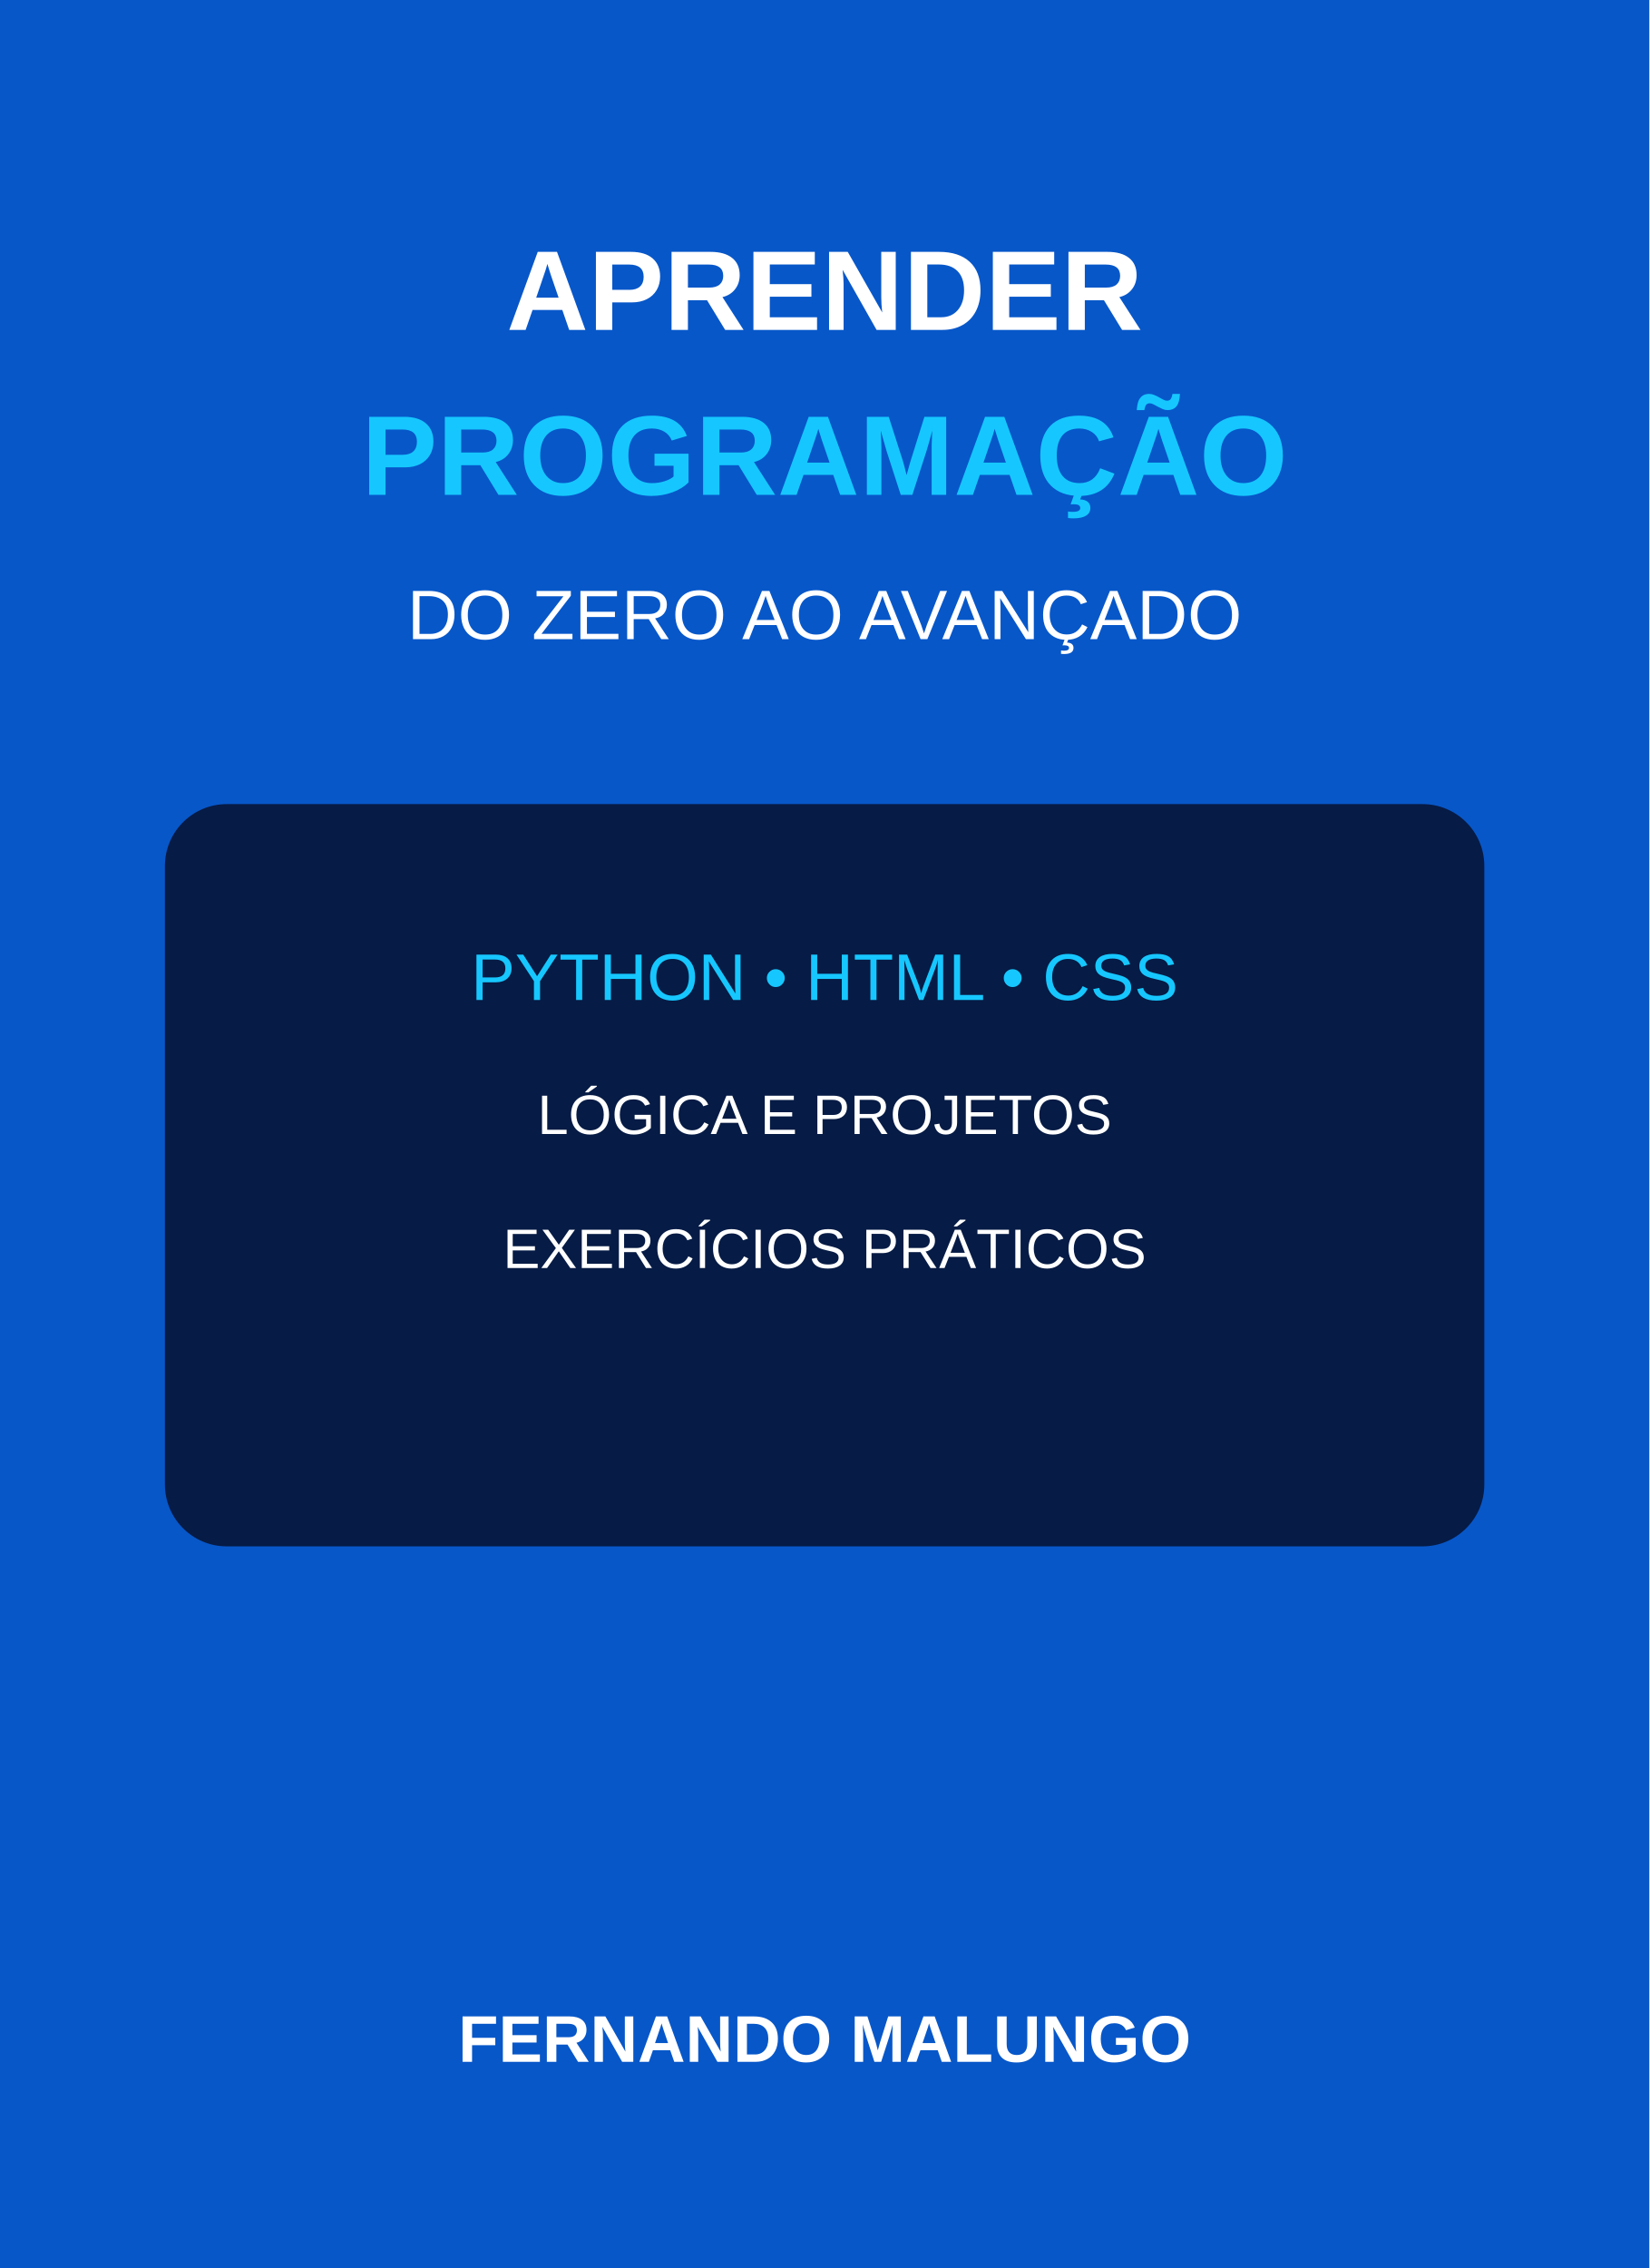
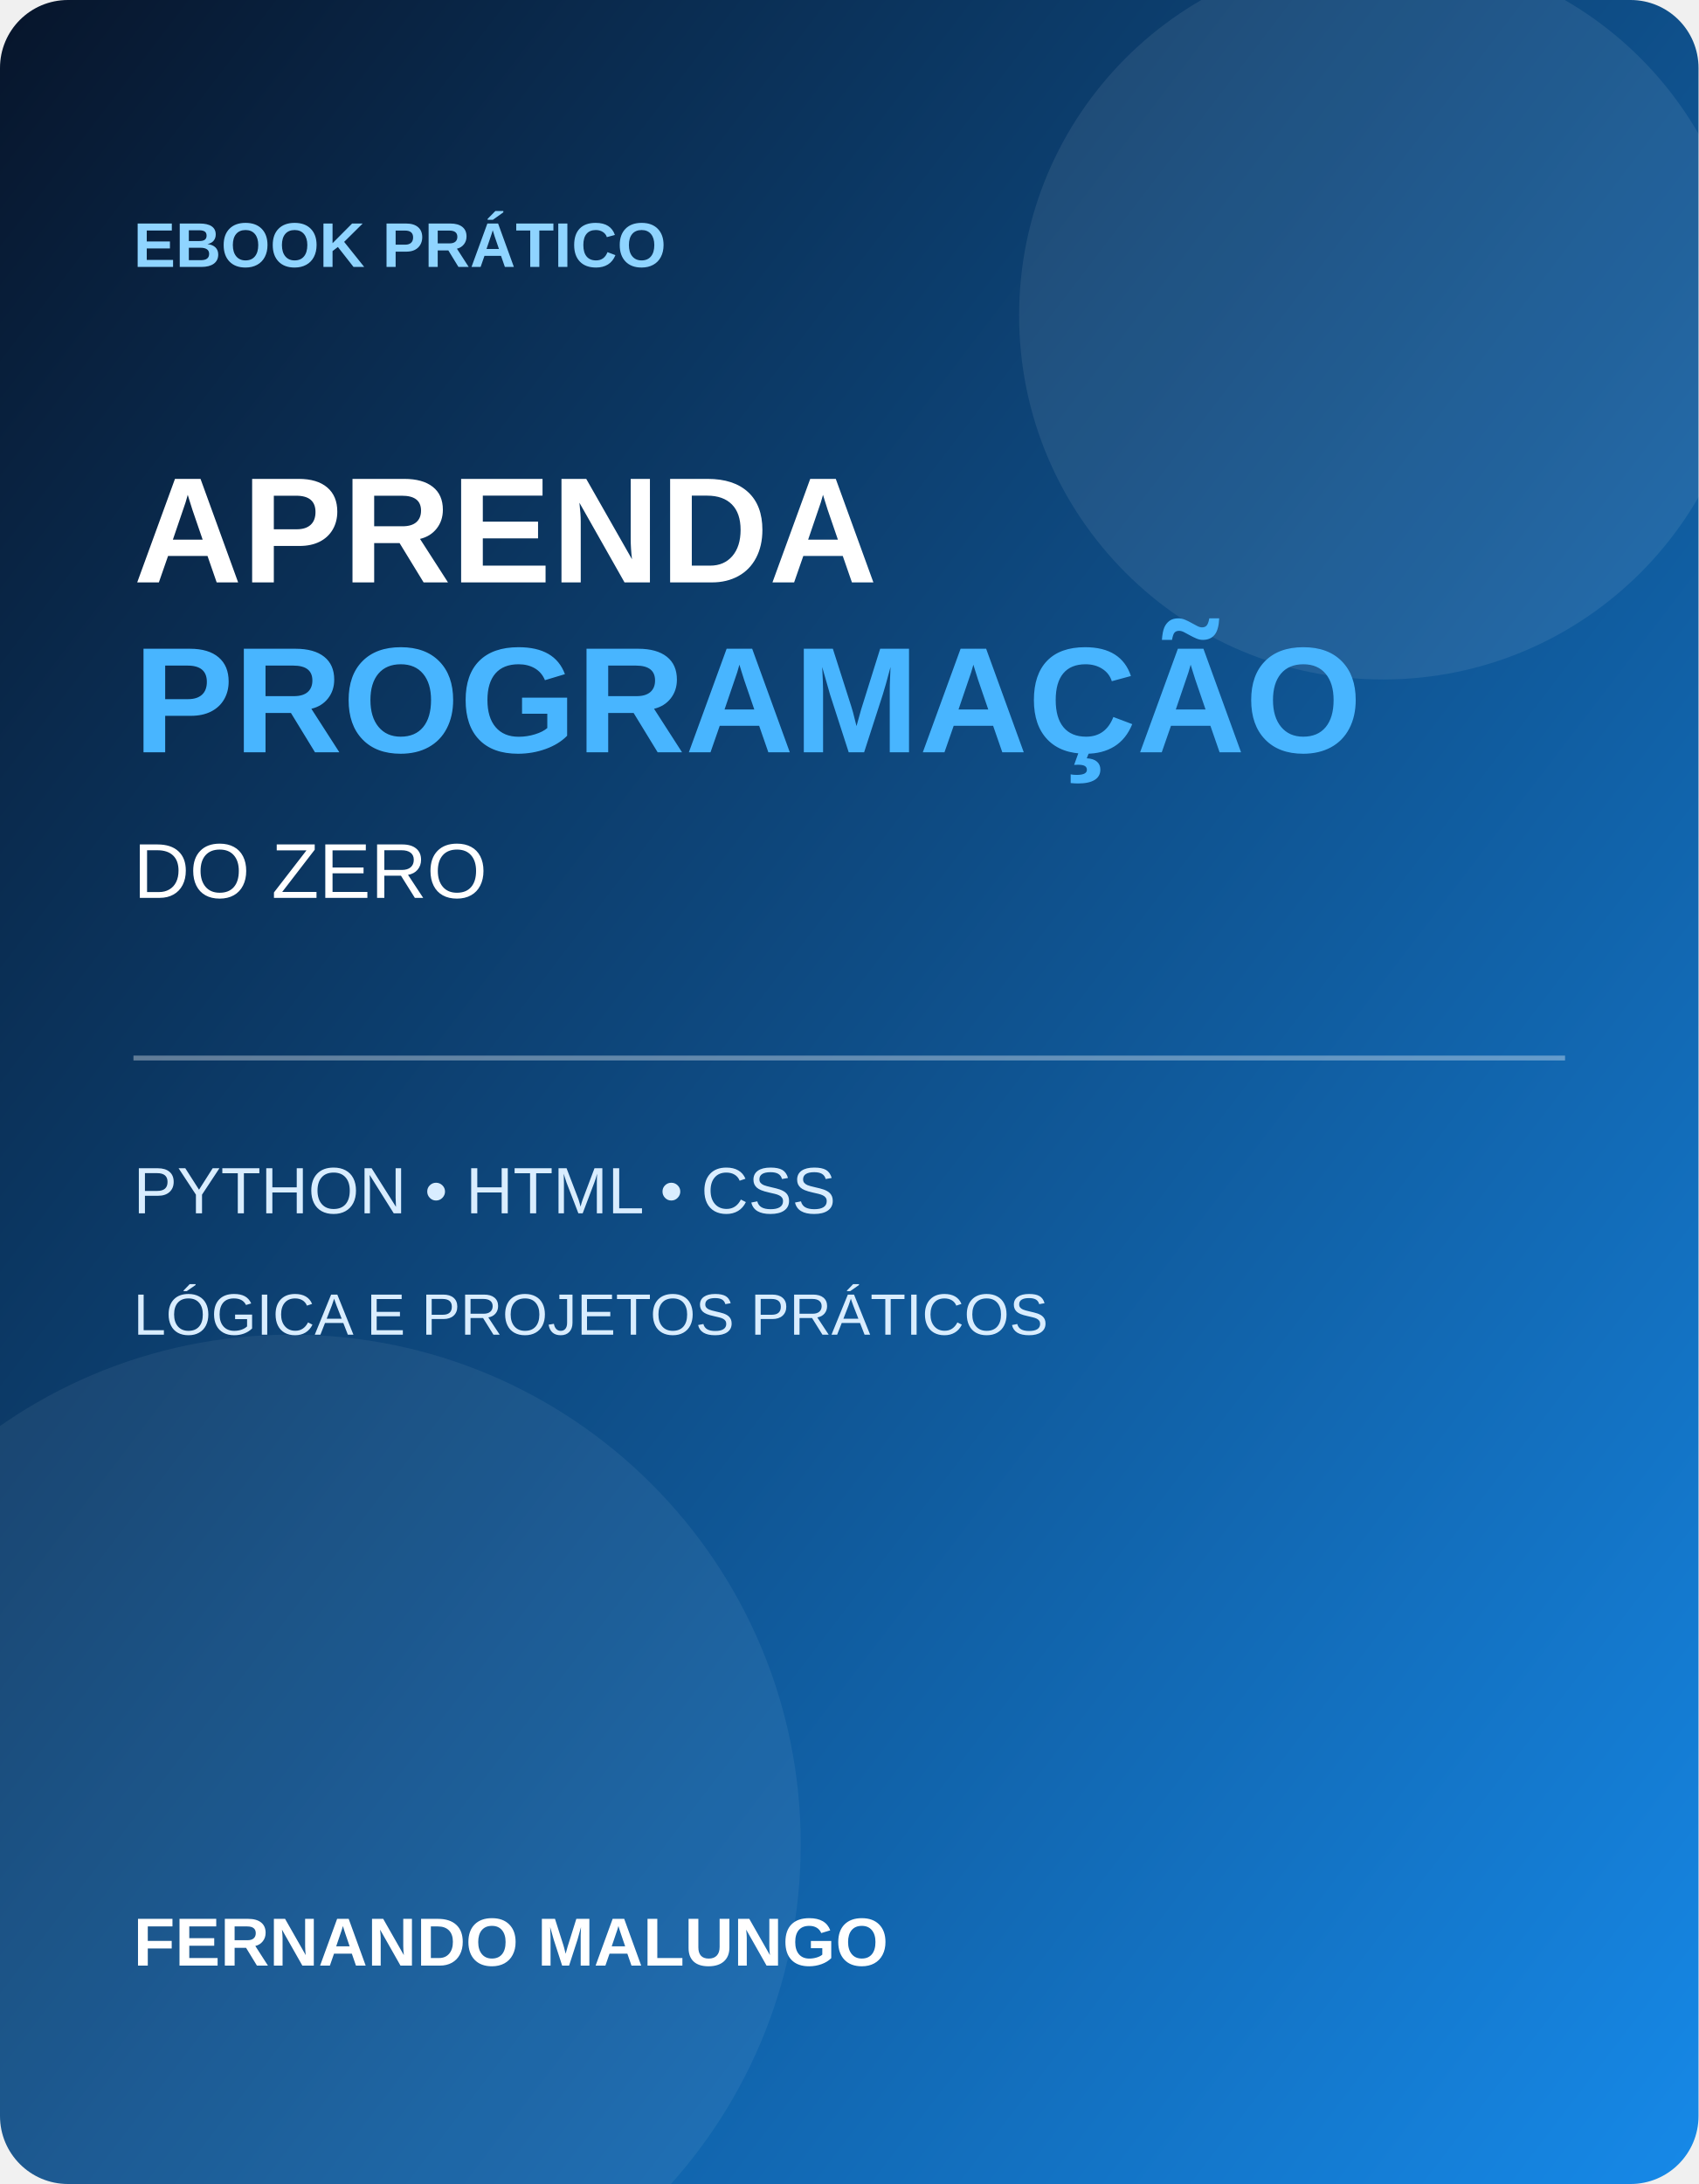
- <svg xmlns="http://www.w3.org/2000/svg" width="800" height="1100">
-   <rect width="100%" height="100%" fill="#0757c9" />
-   <text x="400" y="160" text-anchor="middle" fill="white" font-family="Arial" font-size="55" font-weight="bold">APRENDER</text>
-   <text x="400" y="240" text-anchor="middle" fill="#16c7ff" font-family="Arial" font-size="55" font-weight="bold">PROGRAMAÇÃO</text>
-   <text x="400" y="310" text-anchor="middle" fill="white" font-family="Arial" font-size="34">DO ZERO AO AVANÇADO</text>
-   <rect x="80" y="390" width="640" height="360" rx="30" fill="#061b45" />
-   <text x="400" y="485" text-anchor="middle" fill="#16c7ff" font-family="Arial" font-size="32">PYTHON • HTML • CSS</text>
-   <text x="400" y="550" text-anchor="middle" fill="white" font-family="Arial" font-size="27">LÓGICA E PROJETOS</text>
-   <text x="400" y="615" text-anchor="middle" fill="white" font-family="Arial" font-size="27">EXERCÍCIOS PRÁTICOS</text>
-   <text x="400" y="1000" text-anchor="middle" fill="white" font-family="Arial" font-size="32" font-weight="bold">FERNANDO MALUNGO</text>
+ <svg xmlns="http://www.w3.org/2000/svg" width="700" height="900" viewBox="0 0 700 900">
+   <defs>
+     <linearGradient id="g" x1="0" y1="0" x2="1" y2="1">
+       <stop stop-color="#07152b" />
+       <stop offset="1" stop-color="#1689e8" />
+     </linearGradient>
+   </defs>
+   <rect width="700" height="900" rx="28" fill="url(#g)" />
+   <circle cx="570" cy="130" r="150" fill="#fff" opacity=".08" />
+   <circle cx="120" cy="760" r="210" fill="#fff" opacity=".06" />
+   <text x="55" y="110" fill="#8fd4ff" font-family="Arial" font-size="26" font-weight="bold">EBOOK PRÁTICO</text>
+   <text x="55" y="240" fill="white" font-family="Arial" font-size="62" font-weight="bold">APRENDA</text>
+   <text x="55" y="310" fill="#48b5ff" font-family="Arial" font-size="62" font-weight="bold">PROGRAMAÇÃO</text>
+   <text x="55" y="370" fill="white" font-family="Arial" font-size="32">DO ZERO</text>
+   <rect x="55" y="435" width="590" height="2" fill="#fff" opacity=".35" />
+   <text x="55" y="500" fill="#d9edff" font-family="Arial" font-size="27">PYTHON • HTML • CSS</text>
+   <text x="55" y="550" fill="#d9edff" font-family="Arial" font-size="24">LÓGICA E PROJETOS PRÁTICOS</text>
+   <text x="55" y="810" fill="white" font-family="Arial" font-size="28" font-weight="bold">FERNANDO MALUNGO</text>
</svg>
